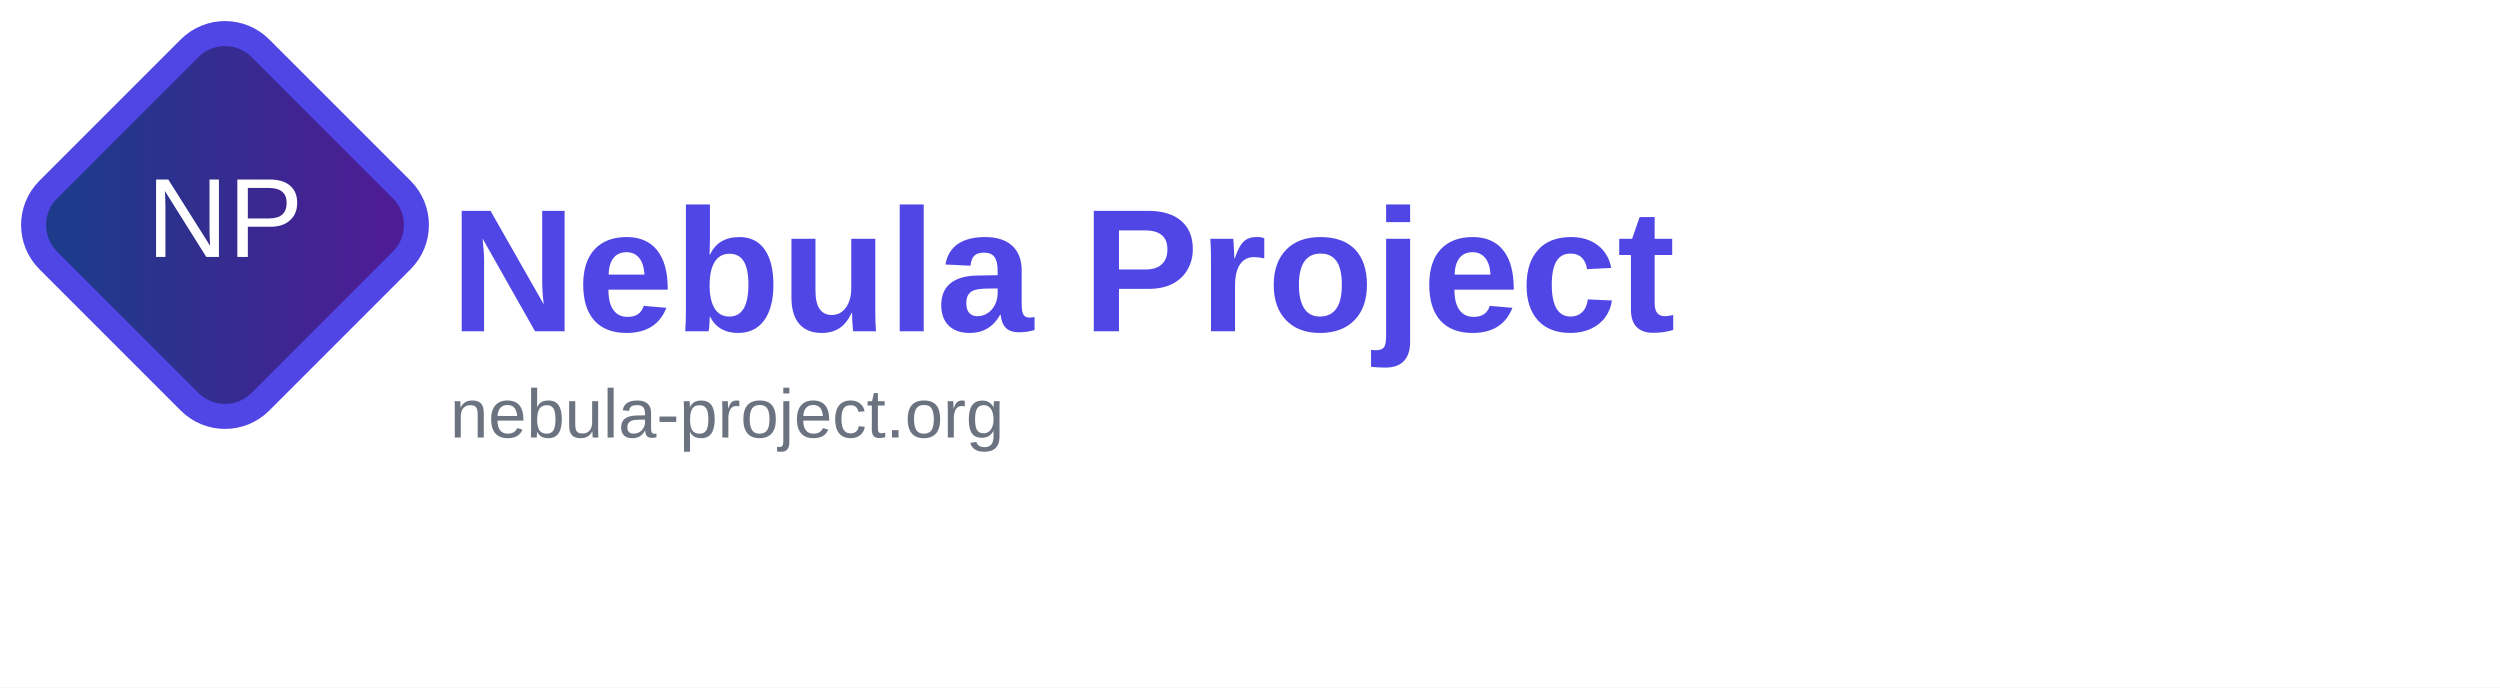
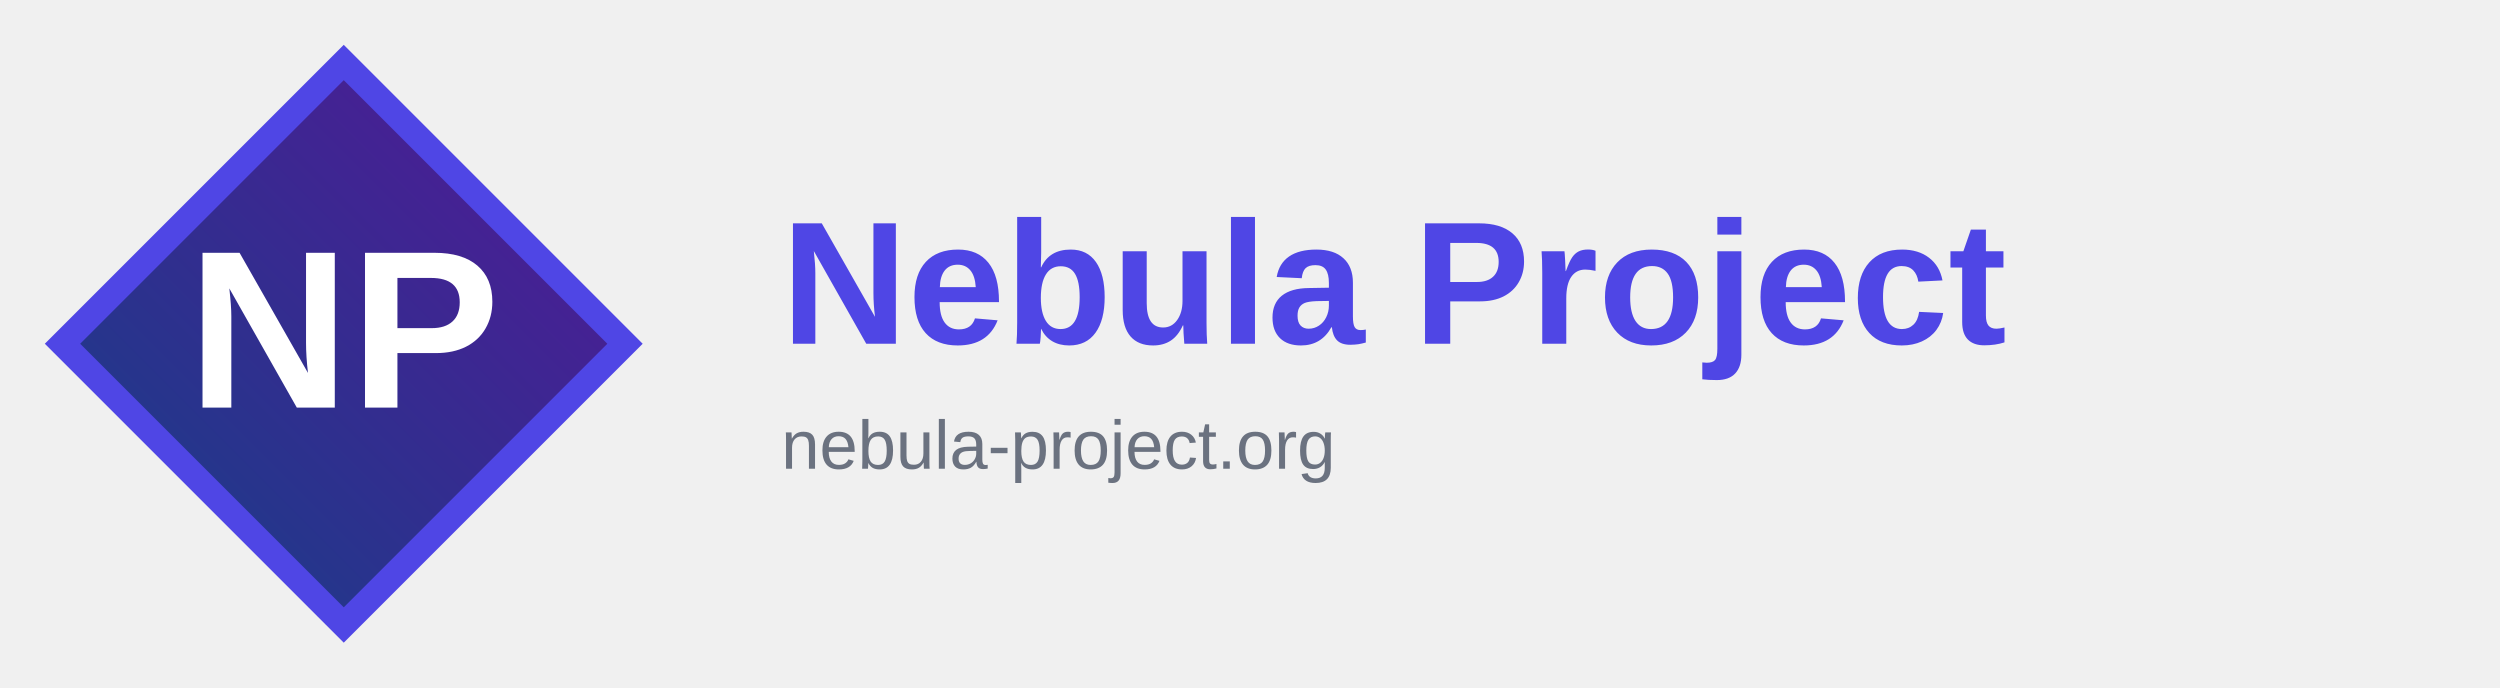
<svg xmlns="http://www.w3.org/2000/svg" width="800" height="220" viewBox="0 0 800 220">
-   <rect width="100%" height="100%" fill="white" />
-   <g transform="translate(24,24)">
-     <defs>
-       <linearGradient id="badgeGrad" x1="0.854" y1="0.146" x2="0.146" y2="0.854">
-         <stop offset="0%" stop-color="#4C1D95" />
-         <stop offset="100%" stop-color="#1E3A8A" />
-       </linearGradient>
-     </defs>
-     <g transform="translate(0,0)">
-       <rect x="0" y="0" width="96" height="96" fill="url(#badgeGrad)" stroke="#4F46E5" stroke-width="8" transform="translate(48,48) rotate(45) translate(-48,-48)" rx="16" ry="16" />
-       <text x="48" y="48" font-family="Arial, Helvetica, sans-serif" font-size="36" text-anchor="middle" dominant-baseline="middle" fill="white">NP</text>
-     </g>
-     <text x="120" y="82" font-family="Arial, Helvetica, sans-serif" font-size="56" font-weight="700" fill="#4F46E5">Nebula Project</text>
-     <text x="120" y="116" font-family="Arial, Helvetica, sans-serif" font-size="22" fill="#6B7280">nebula-project.org</text>
-   </g>
+   <defs>
+     <linearGradient id="badgeGrad" x1="0.854" y1="0.146" x2="0.146" y2="0.854">
+       <stop offset="0%" stop-color="#4C1D95" />
+       <stop offset="100%" stop-color="#1E3A8A" />
+     </linearGradient>
+   </defs>
+   <path d="M110 20 L200 110 L110 200 L20 110 Z" fill="url(#badgeGrad)" stroke="#4F46E5" stroke-width="8" />
+   <text x="110" y="110" text-anchor="middle" dominant-baseline="middle" font-family="Arial, Helvetica, sans-serif" font-size="72" font-weight="bold" fill="white">NP</text>
+   <text x="250" y="110" font-family="Arial, Helvetica, sans-serif" font-size="56" font-weight="bold" fill="#4F46E5">Nebula Project</text>
+   <text x="250" y="150" font-family="Arial, Helvetica, sans-serif" font-size="22" fill="#6B7280">nebula-project.org</text>
</svg>
